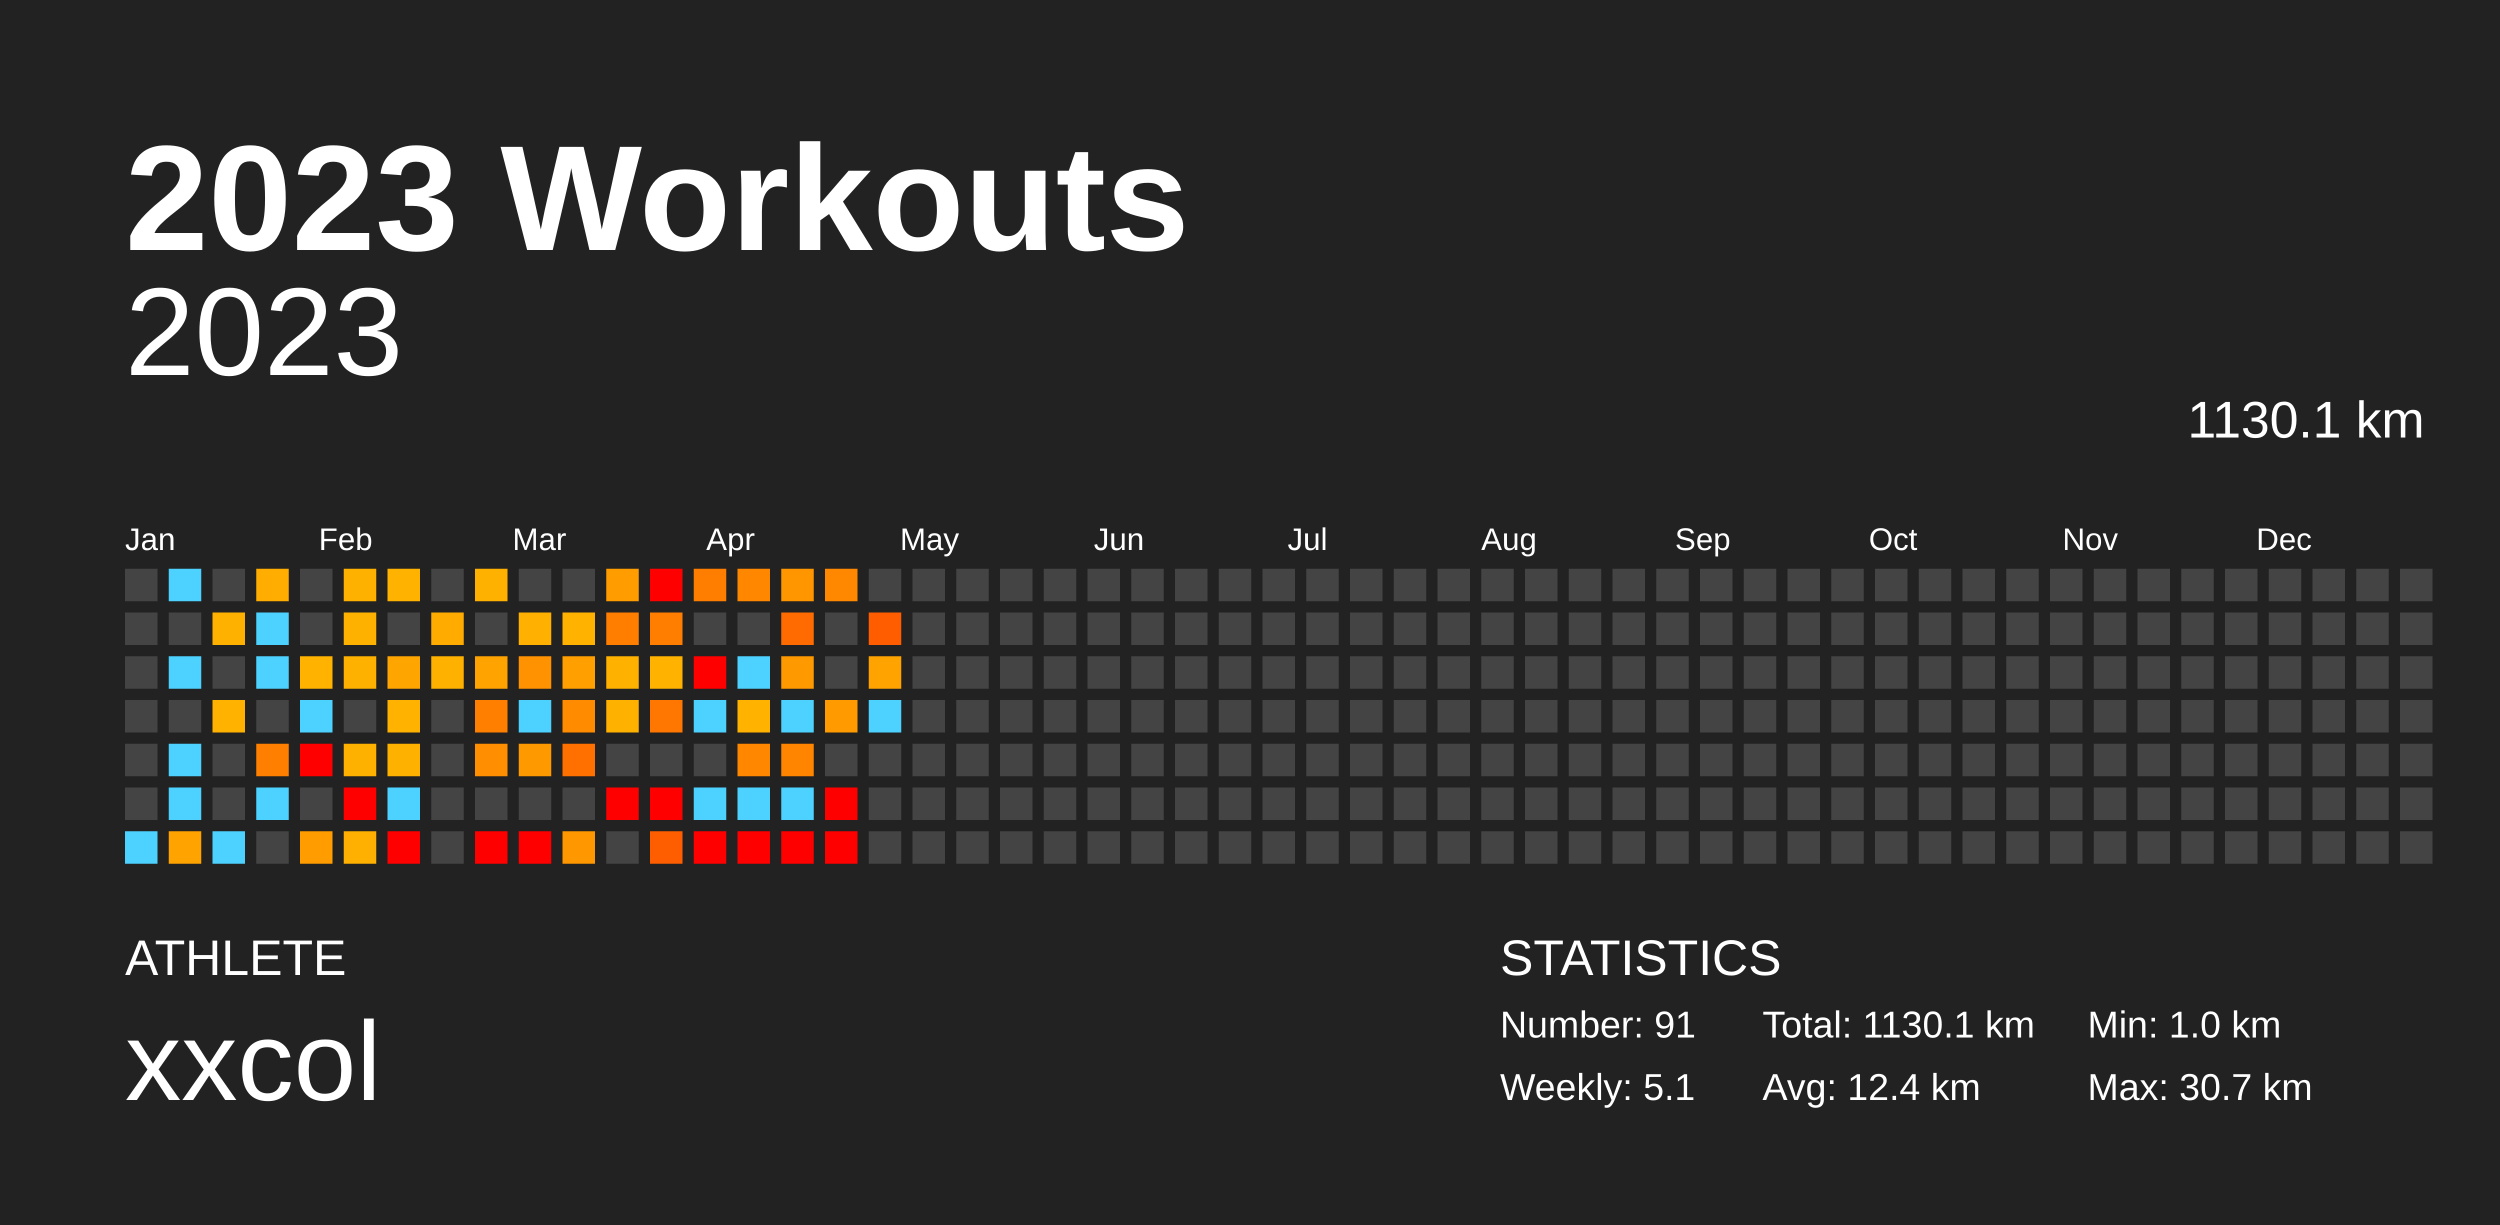
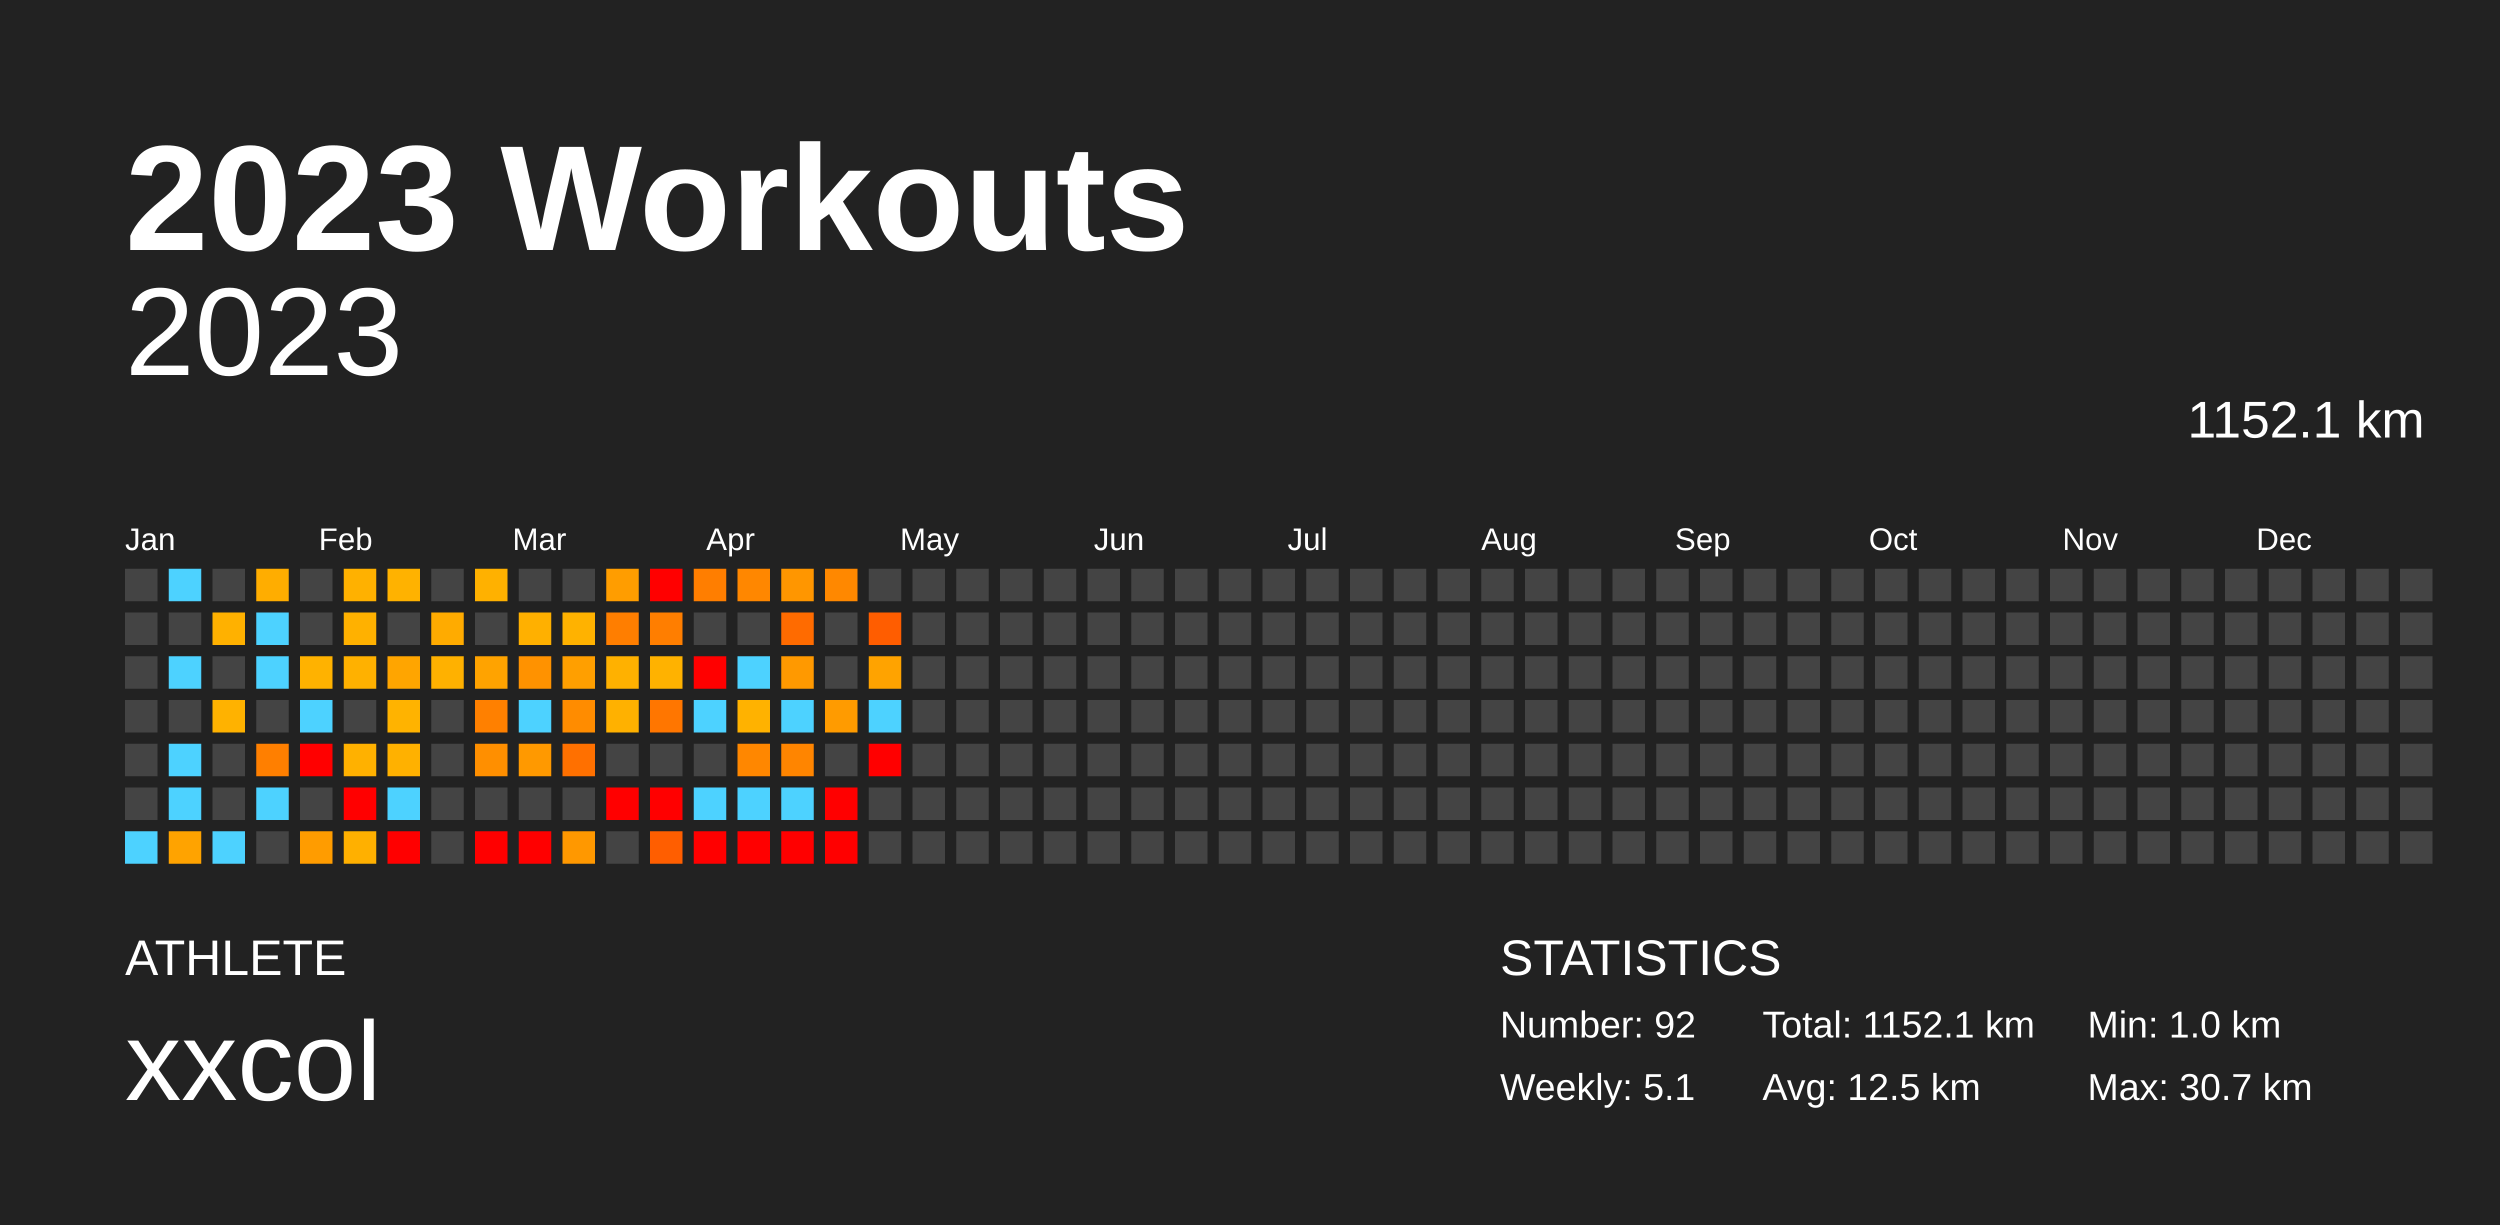
<svg xmlns="http://www.w3.org/2000/svg" baseProfile="full" height="98mm" version="1.1" viewBox="0,0,200,98" width="200mm">
  <defs />
  <rect fill="#222222" height="98" width="200" x="0" y="0" />
  <text fill="#FFFFFF" style="font-size:12px; font-family:Arial; font-weight:bold;" x="10" y="20">2023 Workouts</text>
  <text fill="#FFFFFF" style="font-size:4px; font-family:Arial" x="10" y="78">ATHLETE</text>
  <text fill="#FFFFFF" style="font-size:9px; font-family:Arial" x="10" y="88">xxcol</text>
  <text fill="#FFFFFF" style="font-size:4px; font-family:Arial" x="120" y="78">STATISTICS</text>
-   <text fill="#FFFFFF" style="font-size:3px; font-family:Arial" x="120" y="83">Number: 91</text>
+   <text fill="#FFFFFF" style="font-size:3px; font-family:Arial" x="120" y="83">Number: 92</text>
  <text fill="#FFFFFF" style="font-size:3px; font-family:Arial" x="120" y="88">Weekly: 5.1</text>
-   <text fill="#FFFFFF" style="font-size:3px; font-family:Arial" x="141" y="83">Total: 1130.1 km</text>
-   <text fill="#FFFFFF" style="font-size:3px; font-family:Arial" x="141" y="88">Avg: 12.4 km</text>
+   <text fill="#FFFFFF" style="font-size:3px; font-family:Arial" x="141" y="83">Total: 1152.1 km</text>
+   <text fill="#FFFFFF" style="font-size:3px; font-family:Arial" x="141" y="88">Avg: 12.5 km</text>
  <text fill="#FFFFFF" style="font-size:3px; font-family:Arial" x="167" y="83">Min: 1.0 km</text>
  <text fill="#FFFFFF" style="font-size:3px; font-family:Arial" x="167" y="88">Max: 30.7 km</text>
  <text alignment-baseline="hanging" fill="#FFFFFF" style="font-size:10.0px; font-family:Arial;" x="10" y="30">2023</text>
-   <text alignment-baseline="hanging" fill="#FFFFFF" style="font-size:4.125px; font-family:Arial;" x="175" y="35">1130.1 km</text>
+   <text alignment-baseline="hanging" fill="#FFFFFF" style="font-size:4.125px; font-family:Arial;" x="175" y="35">1152.1 km</text>
  <text fill="#FFFFFF" style="font-size:2.5px; font-family:Arial" x="10.0" y="44">Jan</text>
  <text fill="#FFFFFF" style="font-size:2.5px; font-family:Arial" x="25.5" y="44">Feb</text>
  <text fill="#FFFFFF" style="font-size:2.5px; font-family:Arial" x="41.0" y="44">Mar</text>
  <text fill="#FFFFFF" style="font-size:2.5px; font-family:Arial" x="56.5" y="44">Apr</text>
  <text fill="#FFFFFF" style="font-size:2.5px; font-family:Arial" x="72.0" y="44">May</text>
  <text fill="#FFFFFF" style="font-size:2.5px; font-family:Arial" x="87.5" y="44">Jun</text>
  <text fill="#FFFFFF" style="font-size:2.5px; font-family:Arial" x="103.0" y="44">Jul</text>
  <text fill="#FFFFFF" style="font-size:2.5px; font-family:Arial" x="118.5" y="44">Aug</text>
  <text fill="#FFFFFF" style="font-size:2.5px; font-family:Arial" x="134.0" y="44">Sep</text>
  <text fill="#FFFFFF" style="font-size:2.5px; font-family:Arial" x="149.5" y="44">Oct</text>
  <text fill="#FFFFFF" style="font-size:2.5px; font-family:Arial" x="165.0" y="44">Nov</text>
  <text fill="#FFFFFF" style="font-size:2.5px; font-family:Arial" x="180.5" y="44">Dec</text>
  <rect fill="#444444" height="2.6" width="2.6" x="10.0" y="45.5" />
  <rect fill="#444444" height="2.6" width="2.6" x="10.0" y="49.0" />
  <rect fill="#444444" height="2.6" width="2.6" x="10.0" y="52.5" />
  <rect fill="#444444" height="2.6" width="2.6" x="10.0" y="56.0" />
  <rect fill="#444444" height="2.6" width="2.6" x="10.0" y="59.5" />
  <rect fill="#444444" height="2.6" width="2.6" x="10.0" y="63.0" />
  <rect fill="#4dd2ff" height="2.6" width="2.6" x="10.0" y="66.5" />
  <rect fill="#4dd2ff" height="2.6" width="2.6" x="13.5" y="45.5" />
  <rect fill="#444444" height="2.6" width="2.6" x="13.5" y="49.0" />
  <rect fill="#4dd2ff" height="2.6" width="2.6" x="13.5" y="52.5" />
  <rect fill="#444444" height="2.6" width="2.6" x="13.5" y="56.0" />
  <rect fill="#4dd2ff" height="2.6" width="2.6" x="13.5" y="59.5" />
  <rect fill="#4dd2ff" height="2.6" width="2.6" x="13.5" y="63.0" />
  <rect fill="#ffa300" height="2.6" width="2.6" x="13.5" y="66.5" />
  <rect fill="#444444" height="2.6" width="2.6" x="17.0" y="45.5" />
  <rect fill="#ffb100" height="2.6" width="2.6" x="17.0" y="49.0" />
  <rect fill="#444444" height="2.6" width="2.6" x="17.0" y="52.5" />
  <rect fill="#ffb200" height="2.6" width="2.6" x="17.0" y="56.0" />
  <rect fill="#444444" height="2.6" width="2.6" x="17.0" y="59.5" />
  <rect fill="#444444" height="2.6" width="2.6" x="17.0" y="63.0" />
  <rect fill="#4dd2ff" height="2.6" width="2.6" x="17.0" y="66.5" />
  <rect fill="#ffad00" height="2.6" width="2.6" x="20.5" y="45.5" />
  <rect fill="#4dd2ff" height="2.6" width="2.6" x="20.5" y="49.0" />
  <rect fill="#4dd2ff" height="2.6" width="2.6" x="20.5" y="52.5" />
  <rect fill="#444444" height="2.6" width="2.6" x="20.5" y="56.0" />
  <rect fill="#ff7f00" height="2.6" width="2.6" x="20.5" y="59.5" />
  <rect fill="#4dd2ff" height="2.6" width="2.6" x="20.5" y="63.0" />
  <rect fill="#444444" height="2.6" width="2.6" x="20.5" y="66.5" />
  <rect fill="#444444" height="2.6" width="2.6" x="24.0" y="45.5" />
  <rect fill="#444444" height="2.6" width="2.6" x="24.0" y="49.0" />
  <rect fill="#ffb200" height="2.6" width="2.6" x="24.0" y="52.5" />
  <rect fill="#4dd2ff" height="2.6" width="2.6" x="24.0" y="56.0" />
  <rect fill="red" height="2.6" width="2.6" x="24.0" y="59.5" />
  <rect fill="#444444" height="2.6" width="2.6" x="24.0" y="63.0" />
  <rect fill="#ff9c00" height="2.6" width="2.6" x="24.0" y="66.5" />
  <rect fill="#ffb100" height="2.6" width="2.6" x="27.5" y="45.5" />
  <rect fill="#ffb100" height="2.6" width="2.6" x="27.5" y="49.0" />
  <rect fill="#ffb100" height="2.6" width="2.6" x="27.5" y="52.5" />
  <rect fill="#444444" height="2.6" width="2.6" x="27.5" y="56.0" />
  <rect fill="#ffb100" height="2.6" width="2.6" x="27.5" y="59.5" />
  <rect fill="red" height="2.6" width="2.6" x="27.5" y="63.0" />
  <rect fill="#ffb000" height="2.6" width="2.6" x="27.5" y="66.5" />
  <rect fill="#ffb200" height="2.6" width="2.6" x="31.0" y="45.5" />
  <rect fill="#444444" height="2.6" width="2.6" x="31.0" y="49.0" />
  <rect fill="#ffa500" height="2.6" width="2.6" x="31.0" y="52.5" />
  <rect fill="#ffb300" height="2.6" width="2.6" x="31.0" y="56.0" />
  <rect fill="#ffb100" height="2.6" width="2.6" x="31.0" y="59.5" />
  <rect fill="#4dd2ff" height="2.6" width="2.6" x="31.0" y="63.0" />
  <rect fill="red" height="2.6" width="2.6" x="31.0" y="66.5" />
  <rect fill="#444444" height="2.6" width="2.6" x="34.5" y="45.5" />
  <rect fill="#ffab00" height="2.6" width="2.6" x="34.5" y="49.0" />
  <rect fill="#ffb100" height="2.6" width="2.6" x="34.5" y="52.5" />
  <rect fill="#444444" height="2.6" width="2.6" x="34.5" y="56.0" />
  <rect fill="#444444" height="2.6" width="2.6" x="34.5" y="59.5" />
  <rect fill="#444444" height="2.6" width="2.6" x="34.5" y="63.0" />
  <rect fill="#444444" height="2.6" width="2.6" x="34.5" y="66.5" />
  <rect fill="#ffb100" height="2.6" width="2.6" x="38.0" y="45.5" />
  <rect fill="#444444" height="2.6" width="2.6" x="38.0" y="49.0" />
  <rect fill="#ffa300" height="2.6" width="2.6" x="38.0" y="52.5" />
  <rect fill="#ff8000" height="2.6" width="2.6" x="38.0" y="56.0" />
  <rect fill="#ff8f00" height="2.6" width="2.6" x="38.0" y="59.5" />
  <rect fill="#444444" height="2.6" width="2.6" x="38.0" y="63.0" />
  <rect fill="red" height="2.6" width="2.6" x="38.0" y="66.5" />
  <rect fill="#444444" height="2.6" width="2.6" x="41.5" y="45.5" />
  <rect fill="#ffb000" height="2.6" width="2.6" x="41.5" y="49.0" />
  <rect fill="#ff9200" height="2.6" width="2.6" x="41.5" y="52.5" />
  <rect fill="#4dd2ff" height="2.6" width="2.6" x="41.5" y="56.0" />
  <rect fill="#ff9900" height="2.6" width="2.6" x="41.5" y="59.5" />
  <rect fill="#444444" height="2.6" width="2.6" x="41.5" y="63.0" />
  <rect fill="red" height="2.6" width="2.6" x="41.5" y="66.5" />
  <rect fill="#444444" height="2.6" width="2.6" x="45.0" y="45.5" />
  <rect fill="#ffb200" height="2.6" width="2.6" x="45.0" y="49.0" />
  <rect fill="#ff9f00" height="2.6" width="2.6" x="45.0" y="52.5" />
  <rect fill="#ff8c00" height="2.6" width="2.6" x="45.0" y="56.0" />
  <rect fill="#ff7000" height="2.6" width="2.6" x="45.0" y="59.5" />
  <rect fill="#444444" height="2.6" width="2.6" x="45.0" y="63.0" />
  <rect fill="#ff9800" height="2.6" width="2.6" x="45.0" y="66.5" />
  <rect fill="#ff9d00" height="2.6" width="2.6" x="48.5" y="45.5" />
  <rect fill="#ff7e00" height="2.6" width="2.6" x="48.5" y="49.0" />
  <rect fill="#ffb100" height="2.6" width="2.6" x="48.5" y="52.5" />
  <rect fill="#ffb100" height="2.6" width="2.6" x="48.5" y="56.0" />
  <rect fill="#444444" height="2.6" width="2.6" x="48.5" y="59.5" />
  <rect fill="red" height="2.6" width="2.6" x="48.5" y="63.0" />
  <rect fill="#444444" height="2.6" width="2.6" x="48.5" y="66.5" />
  <rect fill="red" height="2.6" width="2.6" x="52.0" y="45.5" />
  <rect fill="#ff7e00" height="2.6" width="2.6" x="52.0" y="49.0" />
  <rect fill="#ffb200" height="2.6" width="2.6" x="52.0" y="52.5" />
  <rect fill="#ff7600" height="2.6" width="2.6" x="52.0" y="56.0" />
  <rect fill="#444444" height="2.6" width="2.6" x="52.0" y="59.5" />
  <rect fill="red" height="2.6" width="2.6" x="52.0" y="63.0" />
  <rect fill="#ff5e00" height="2.6" width="2.6" x="52.0" y="66.5" />
  <rect fill="#ff7e00" height="2.6" width="2.6" x="55.5" y="45.5" />
  <rect fill="#444444" height="2.6" width="2.6" x="55.5" y="49.0" />
  <rect fill="red" height="2.6" width="2.6" x="55.5" y="52.5" />
  <rect fill="#4dd2ff" height="2.6" width="2.6" x="55.5" y="56.0" />
  <rect fill="#444444" height="2.6" width="2.6" x="55.5" y="59.5" />
  <rect fill="#4dd2ff" height="2.6" width="2.6" x="55.5" y="63.0" />
  <rect fill="red" height="2.6" width="2.6" x="55.5" y="66.5" />
  <rect fill="#ff8700" height="2.6" width="2.6" x="59.0" y="45.5" />
  <rect fill="#444444" height="2.6" width="2.6" x="59.0" y="49.0" />
  <rect fill="#4dd2ff" height="2.6" width="2.6" x="59.0" y="52.5" />
  <rect fill="#ffb200" height="2.6" width="2.6" x="59.0" y="56.0" />
  <rect fill="#ff8700" height="2.6" width="2.6" x="59.0" y="59.5" />
  <rect fill="#4dd2ff" height="2.6" width="2.6" x="59.0" y="63.0" />
  <rect fill="red" height="2.6" width="2.6" x="59.0" y="66.5" />
  <rect fill="#ff9600" height="2.6" width="2.6" x="62.5" y="45.5" />
  <rect fill="#ff6b00" height="2.6" width="2.6" x="62.5" y="49.0" />
  <rect fill="#ff9900" height="2.6" width="2.6" x="62.5" y="52.5" />
  <rect fill="#4dd2ff" height="2.6" width="2.6" x="62.5" y="56.0" />
  <rect fill="#ff8500" height="2.6" width="2.6" x="62.5" y="59.5" />
  <rect fill="#4dd2ff" height="2.6" width="2.6" x="62.5" y="63.0" />
  <rect fill="red" height="2.6" width="2.6" x="62.5" y="66.5" />
  <rect fill="#ff8800" height="2.6" width="2.6" x="66.0" y="45.5" />
  <rect fill="#444444" height="2.6" width="2.6" x="66.0" y="49.0" />
  <rect fill="#444444" height="2.6" width="2.6" x="66.0" y="52.5" />
  <rect fill="#ff9b00" height="2.6" width="2.6" x="66.0" y="56.0" />
  <rect fill="#444444" height="2.6" width="2.6" x="66.0" y="59.5" />
  <rect fill="red" height="2.6" width="2.6" x="66.0" y="63.0" />
  <rect fill="red" height="2.6" width="2.6" x="66.0" y="66.5" />
  <rect fill="#444444" height="2.6" width="2.6" x="69.5" y="45.5" />
  <rect fill="#ff5d00" height="2.6" width="2.6" x="69.5" y="49.0" />
  <rect fill="#ffa300" height="2.6" width="2.6" x="69.5" y="52.5" />
  <rect fill="#4dd2ff" height="2.6" width="2.6" x="69.5" y="56.0" />
-   <rect fill="#444444" height="2.6" width="2.6" x="69.5" y="59.5" />
+   <rect fill="red" height="2.6" width="2.6" x="69.5" y="59.5" />
  <rect fill="#444444" height="2.6" width="2.6" x="69.5" y="63.0" />
  <rect fill="#444444" height="2.6" width="2.6" x="69.5" y="66.5" />
  <rect fill="#444444" height="2.6" width="2.6" x="73.0" y="45.5" />
  <rect fill="#444444" height="2.6" width="2.6" x="73.0" y="49.0" />
  <rect fill="#444444" height="2.6" width="2.6" x="73.0" y="52.5" />
  <rect fill="#444444" height="2.6" width="2.6" x="73.0" y="56.0" />
  <rect fill="#444444" height="2.6" width="2.6" x="73.0" y="59.5" />
  <rect fill="#444444" height="2.6" width="2.6" x="73.0" y="63.0" />
  <rect fill="#444444" height="2.6" width="2.6" x="73.0" y="66.5" />
  <rect fill="#444444" height="2.6" width="2.6" x="76.5" y="45.5" />
  <rect fill="#444444" height="2.6" width="2.6" x="76.5" y="49.0" />
  <rect fill="#444444" height="2.6" width="2.6" x="76.5" y="52.5" />
  <rect fill="#444444" height="2.6" width="2.6" x="76.5" y="56.0" />
  <rect fill="#444444" height="2.6" width="2.6" x="76.5" y="59.5" />
  <rect fill="#444444" height="2.6" width="2.6" x="76.5" y="63.0" />
  <rect fill="#444444" height="2.6" width="2.6" x="76.5" y="66.5" />
  <rect fill="#444444" height="2.6" width="2.6" x="80.0" y="45.5" />
  <rect fill="#444444" height="2.6" width="2.6" x="80.0" y="49.0" />
  <rect fill="#444444" height="2.6" width="2.6" x="80.0" y="52.5" />
  <rect fill="#444444" height="2.6" width="2.6" x="80.0" y="56.0" />
  <rect fill="#444444" height="2.6" width="2.6" x="80.0" y="59.5" />
  <rect fill="#444444" height="2.6" width="2.6" x="80.0" y="63.0" />
  <rect fill="#444444" height="2.6" width="2.6" x="80.0" y="66.5" />
  <rect fill="#444444" height="2.6" width="2.6" x="83.5" y="45.5" />
  <rect fill="#444444" height="2.6" width="2.6" x="83.5" y="49.0" />
  <rect fill="#444444" height="2.6" width="2.6" x="83.5" y="52.5" />
  <rect fill="#444444" height="2.6" width="2.6" x="83.5" y="56.0" />
  <rect fill="#444444" height="2.6" width="2.6" x="83.5" y="59.5" />
  <rect fill="#444444" height="2.6" width="2.6" x="83.5" y="63.0" />
  <rect fill="#444444" height="2.6" width="2.6" x="83.5" y="66.5" />
  <rect fill="#444444" height="2.6" width="2.6" x="87.0" y="45.5" />
  <rect fill="#444444" height="2.6" width="2.6" x="87.0" y="49.0" />
  <rect fill="#444444" height="2.6" width="2.6" x="87.0" y="52.5" />
  <rect fill="#444444" height="2.6" width="2.6" x="87.0" y="56.0" />
  <rect fill="#444444" height="2.6" width="2.6" x="87.0" y="59.5" />
  <rect fill="#444444" height="2.6" width="2.6" x="87.0" y="63.0" />
  <rect fill="#444444" height="2.6" width="2.6" x="87.0" y="66.5" />
  <rect fill="#444444" height="2.6" width="2.6" x="90.5" y="45.5" />
  <rect fill="#444444" height="2.6" width="2.6" x="90.5" y="49.0" />
  <rect fill="#444444" height="2.6" width="2.6" x="90.5" y="52.5" />
  <rect fill="#444444" height="2.6" width="2.6" x="90.5" y="56.0" />
  <rect fill="#444444" height="2.6" width="2.6" x="90.5" y="59.5" />
  <rect fill="#444444" height="2.6" width="2.6" x="90.5" y="63.0" />
  <rect fill="#444444" height="2.6" width="2.6" x="90.5" y="66.5" />
  <rect fill="#444444" height="2.6" width="2.6" x="94.0" y="45.5" />
  <rect fill="#444444" height="2.6" width="2.6" x="94.0" y="49.0" />
  <rect fill="#444444" height="2.6" width="2.6" x="94.0" y="52.5" />
  <rect fill="#444444" height="2.6" width="2.6" x="94.0" y="56.0" />
  <rect fill="#444444" height="2.6" width="2.6" x="94.0" y="59.5" />
  <rect fill="#444444" height="2.6" width="2.6" x="94.0" y="63.0" />
  <rect fill="#444444" height="2.6" width="2.6" x="94.0" y="66.5" />
  <rect fill="#444444" height="2.6" width="2.6" x="97.5" y="45.5" />
  <rect fill="#444444" height="2.6" width="2.6" x="97.5" y="49.0" />
  <rect fill="#444444" height="2.6" width="2.6" x="97.5" y="52.5" />
  <rect fill="#444444" height="2.6" width="2.6" x="97.5" y="56.0" />
  <rect fill="#444444" height="2.6" width="2.6" x="97.5" y="59.5" />
  <rect fill="#444444" height="2.6" width="2.6" x="97.5" y="63.0" />
  <rect fill="#444444" height="2.6" width="2.6" x="97.5" y="66.5" />
  <rect fill="#444444" height="2.6" width="2.6" x="101.0" y="45.5" />
  <rect fill="#444444" height="2.6" width="2.6" x="101.0" y="49.0" />
  <rect fill="#444444" height="2.6" width="2.6" x="101.0" y="52.5" />
  <rect fill="#444444" height="2.6" width="2.6" x="101.0" y="56.0" />
  <rect fill="#444444" height="2.6" width="2.6" x="101.0" y="59.5" />
  <rect fill="#444444" height="2.6" width="2.6" x="101.0" y="63.0" />
  <rect fill="#444444" height="2.6" width="2.6" x="101.0" y="66.5" />
  <rect fill="#444444" height="2.6" width="2.6" x="104.5" y="45.5" />
  <rect fill="#444444" height="2.6" width="2.6" x="104.5" y="49.0" />
  <rect fill="#444444" height="2.6" width="2.6" x="104.5" y="52.5" />
  <rect fill="#444444" height="2.6" width="2.6" x="104.5" y="56.0" />
  <rect fill="#444444" height="2.6" width="2.6" x="104.5" y="59.5" />
  <rect fill="#444444" height="2.6" width="2.6" x="104.5" y="63.0" />
  <rect fill="#444444" height="2.6" width="2.6" x="104.5" y="66.5" />
  <rect fill="#444444" height="2.6" width="2.6" x="108.0" y="45.5" />
  <rect fill="#444444" height="2.6" width="2.6" x="108.0" y="49.0" />
  <rect fill="#444444" height="2.6" width="2.6" x="108.0" y="52.5" />
  <rect fill="#444444" height="2.6" width="2.6" x="108.0" y="56.0" />
  <rect fill="#444444" height="2.6" width="2.6" x="108.0" y="59.5" />
  <rect fill="#444444" height="2.6" width="2.6" x="108.0" y="63.0" />
  <rect fill="#444444" height="2.6" width="2.6" x="108.0" y="66.5" />
  <rect fill="#444444" height="2.6" width="2.6" x="111.5" y="45.5" />
  <rect fill="#444444" height="2.6" width="2.6" x="111.5" y="49.0" />
  <rect fill="#444444" height="2.6" width="2.6" x="111.5" y="52.5" />
  <rect fill="#444444" height="2.6" width="2.6" x="111.5" y="56.0" />
  <rect fill="#444444" height="2.6" width="2.6" x="111.5" y="59.5" />
  <rect fill="#444444" height="2.6" width="2.6" x="111.5" y="63.0" />
  <rect fill="#444444" height="2.6" width="2.6" x="111.5" y="66.5" />
  <rect fill="#444444" height="2.6" width="2.6" x="115.0" y="45.5" />
  <rect fill="#444444" height="2.6" width="2.6" x="115.0" y="49.0" />
  <rect fill="#444444" height="2.6" width="2.6" x="115.0" y="52.5" />
  <rect fill="#444444" height="2.6" width="2.6" x="115.0" y="56.0" />
  <rect fill="#444444" height="2.6" width="2.6" x="115.0" y="59.5" />
  <rect fill="#444444" height="2.6" width="2.6" x="115.0" y="63.0" />
  <rect fill="#444444" height="2.6" width="2.6" x="115.0" y="66.5" />
  <rect fill="#444444" height="2.6" width="2.6" x="118.5" y="45.5" />
  <rect fill="#444444" height="2.6" width="2.6" x="118.5" y="49.0" />
  <rect fill="#444444" height="2.6" width="2.6" x="118.5" y="52.5" />
  <rect fill="#444444" height="2.6" width="2.6" x="118.5" y="56.0" />
  <rect fill="#444444" height="2.6" width="2.6" x="118.5" y="59.5" />
  <rect fill="#444444" height="2.6" width="2.6" x="118.5" y="63.0" />
  <rect fill="#444444" height="2.6" width="2.6" x="118.5" y="66.5" />
  <rect fill="#444444" height="2.6" width="2.6" x="122.0" y="45.5" />
  <rect fill="#444444" height="2.6" width="2.6" x="122.0" y="49.0" />
  <rect fill="#444444" height="2.6" width="2.6" x="122.0" y="52.5" />
  <rect fill="#444444" height="2.6" width="2.6" x="122.0" y="56.0" />
  <rect fill="#444444" height="2.6" width="2.6" x="122.0" y="59.5" />
  <rect fill="#444444" height="2.6" width="2.6" x="122.0" y="63.0" />
  <rect fill="#444444" height="2.6" width="2.6" x="122.0" y="66.5" />
  <rect fill="#444444" height="2.6" width="2.6" x="125.5" y="45.5" />
  <rect fill="#444444" height="2.6" width="2.6" x="125.5" y="49.0" />
  <rect fill="#444444" height="2.6" width="2.6" x="125.5" y="52.5" />
  <rect fill="#444444" height="2.6" width="2.6" x="125.5" y="56.0" />
  <rect fill="#444444" height="2.6" width="2.6" x="125.5" y="59.5" />
  <rect fill="#444444" height="2.6" width="2.6" x="125.5" y="63.0" />
  <rect fill="#444444" height="2.6" width="2.6" x="125.5" y="66.5" />
  <rect fill="#444444" height="2.6" width="2.6" x="129.0" y="45.5" />
  <rect fill="#444444" height="2.6" width="2.6" x="129.0" y="49.0" />
  <rect fill="#444444" height="2.6" width="2.6" x="129.0" y="52.5" />
  <rect fill="#444444" height="2.6" width="2.6" x="129.0" y="56.0" />
  <rect fill="#444444" height="2.6" width="2.6" x="129.0" y="59.5" />
  <rect fill="#444444" height="2.6" width="2.6" x="129.0" y="63.0" />
  <rect fill="#444444" height="2.6" width="2.6" x="129.0" y="66.5" />
  <rect fill="#444444" height="2.6" width="2.6" x="132.5" y="45.5" />
  <rect fill="#444444" height="2.6" width="2.6" x="132.5" y="49.0" />
  <rect fill="#444444" height="2.6" width="2.6" x="132.5" y="52.5" />
  <rect fill="#444444" height="2.6" width="2.6" x="132.5" y="56.0" />
  <rect fill="#444444" height="2.6" width="2.6" x="132.5" y="59.5" />
  <rect fill="#444444" height="2.6" width="2.6" x="132.5" y="63.0" />
  <rect fill="#444444" height="2.6" width="2.6" x="132.5" y="66.5" />
  <rect fill="#444444" height="2.6" width="2.6" x="136.0" y="45.5" />
  <rect fill="#444444" height="2.6" width="2.6" x="136.0" y="49.0" />
  <rect fill="#444444" height="2.6" width="2.6" x="136.0" y="52.5" />
  <rect fill="#444444" height="2.6" width="2.6" x="136.0" y="56.0" />
  <rect fill="#444444" height="2.6" width="2.6" x="136.0" y="59.5" />
  <rect fill="#444444" height="2.6" width="2.6" x="136.0" y="63.0" />
  <rect fill="#444444" height="2.6" width="2.6" x="136.0" y="66.5" />
  <rect fill="#444444" height="2.6" width="2.6" x="139.5" y="45.5" />
  <rect fill="#444444" height="2.6" width="2.6" x="139.5" y="49.0" />
  <rect fill="#444444" height="2.6" width="2.6" x="139.5" y="52.5" />
  <rect fill="#444444" height="2.6" width="2.6" x="139.5" y="56.0" />
  <rect fill="#444444" height="2.6" width="2.6" x="139.5" y="59.5" />
  <rect fill="#444444" height="2.6" width="2.6" x="139.5" y="63.0" />
  <rect fill="#444444" height="2.6" width="2.6" x="139.5" y="66.5" />
  <rect fill="#444444" height="2.6" width="2.6" x="143.0" y="45.5" />
  <rect fill="#444444" height="2.6" width="2.6" x="143.0" y="49.0" />
  <rect fill="#444444" height="2.6" width="2.6" x="143.0" y="52.5" />
  <rect fill="#444444" height="2.6" width="2.6" x="143.0" y="56.0" />
  <rect fill="#444444" height="2.6" width="2.6" x="143.0" y="59.5" />
  <rect fill="#444444" height="2.6" width="2.6" x="143.0" y="63.0" />
  <rect fill="#444444" height="2.6" width="2.6" x="143.0" y="66.5" />
  <rect fill="#444444" height="2.6" width="2.6" x="146.5" y="45.5" />
  <rect fill="#444444" height="2.6" width="2.6" x="146.5" y="49.0" />
  <rect fill="#444444" height="2.6" width="2.6" x="146.5" y="52.5" />
  <rect fill="#444444" height="2.6" width="2.6" x="146.5" y="56.0" />
  <rect fill="#444444" height="2.6" width="2.6" x="146.5" y="59.5" />
  <rect fill="#444444" height="2.6" width="2.6" x="146.5" y="63.0" />
  <rect fill="#444444" height="2.6" width="2.6" x="146.5" y="66.5" />
  <rect fill="#444444" height="2.6" width="2.6" x="150.0" y="45.5" />
  <rect fill="#444444" height="2.6" width="2.6" x="150.0" y="49.0" />
  <rect fill="#444444" height="2.6" width="2.6" x="150.0" y="52.5" />
  <rect fill="#444444" height="2.6" width="2.6" x="150.0" y="56.0" />
  <rect fill="#444444" height="2.6" width="2.6" x="150.0" y="59.5" />
  <rect fill="#444444" height="2.6" width="2.6" x="150.0" y="63.0" />
  <rect fill="#444444" height="2.6" width="2.6" x="150.0" y="66.5" />
  <rect fill="#444444" height="2.6" width="2.6" x="153.5" y="45.5" />
  <rect fill="#444444" height="2.6" width="2.6" x="153.5" y="49.0" />
  <rect fill="#444444" height="2.6" width="2.6" x="153.5" y="52.5" />
  <rect fill="#444444" height="2.6" width="2.6" x="153.5" y="56.0" />
  <rect fill="#444444" height="2.6" width="2.6" x="153.5" y="59.5" />
  <rect fill="#444444" height="2.6" width="2.6" x="153.5" y="63.0" />
  <rect fill="#444444" height="2.6" width="2.6" x="153.5" y="66.5" />
  <rect fill="#444444" height="2.6" width="2.6" x="157.0" y="45.5" />
  <rect fill="#444444" height="2.6" width="2.6" x="157.0" y="49.0" />
  <rect fill="#444444" height="2.6" width="2.6" x="157.0" y="52.5" />
  <rect fill="#444444" height="2.6" width="2.6" x="157.0" y="56.0" />
  <rect fill="#444444" height="2.6" width="2.6" x="157.0" y="59.5" />
  <rect fill="#444444" height="2.6" width="2.6" x="157.0" y="63.0" />
  <rect fill="#444444" height="2.6" width="2.6" x="157.0" y="66.5" />
  <rect fill="#444444" height="2.6" width="2.6" x="160.5" y="45.5" />
  <rect fill="#444444" height="2.6" width="2.6" x="160.5" y="49.0" />
  <rect fill="#444444" height="2.6" width="2.6" x="160.5" y="52.5" />
  <rect fill="#444444" height="2.6" width="2.6" x="160.5" y="56.0" />
  <rect fill="#444444" height="2.6" width="2.6" x="160.5" y="59.5" />
  <rect fill="#444444" height="2.6" width="2.6" x="160.5" y="63.0" />
  <rect fill="#444444" height="2.6" width="2.6" x="160.5" y="66.5" />
  <rect fill="#444444" height="2.6" width="2.6" x="164.0" y="45.5" />
  <rect fill="#444444" height="2.6" width="2.6" x="164.0" y="49.0" />
  <rect fill="#444444" height="2.6" width="2.6" x="164.0" y="52.5" />
  <rect fill="#444444" height="2.6" width="2.6" x="164.0" y="56.0" />
  <rect fill="#444444" height="2.6" width="2.6" x="164.0" y="59.5" />
  <rect fill="#444444" height="2.6" width="2.6" x="164.0" y="63.0" />
  <rect fill="#444444" height="2.6" width="2.6" x="164.0" y="66.5" />
  <rect fill="#444444" height="2.6" width="2.6" x="167.5" y="45.5" />
  <rect fill="#444444" height="2.6" width="2.6" x="167.5" y="49.0" />
  <rect fill="#444444" height="2.6" width="2.6" x="167.5" y="52.5" />
  <rect fill="#444444" height="2.6" width="2.6" x="167.5" y="56.0" />
  <rect fill="#444444" height="2.6" width="2.6" x="167.5" y="59.5" />
  <rect fill="#444444" height="2.6" width="2.6" x="167.5" y="63.0" />
  <rect fill="#444444" height="2.6" width="2.6" x="167.5" y="66.5" />
  <rect fill="#444444" height="2.6" width="2.6" x="171.0" y="45.5" />
  <rect fill="#444444" height="2.6" width="2.6" x="171.0" y="49.0" />
  <rect fill="#444444" height="2.6" width="2.6" x="171.0" y="52.5" />
  <rect fill="#444444" height="2.6" width="2.6" x="171.0" y="56.0" />
  <rect fill="#444444" height="2.6" width="2.6" x="171.0" y="59.5" />
  <rect fill="#444444" height="2.6" width="2.6" x="171.0" y="63.0" />
  <rect fill="#444444" height="2.6" width="2.6" x="171.0" y="66.5" />
  <rect fill="#444444" height="2.6" width="2.6" x="174.5" y="45.5" />
  <rect fill="#444444" height="2.6" width="2.6" x="174.5" y="49.0" />
  <rect fill="#444444" height="2.6" width="2.6" x="174.5" y="52.5" />
  <rect fill="#444444" height="2.6" width="2.6" x="174.5" y="56.0" />
  <rect fill="#444444" height="2.6" width="2.6" x="174.5" y="59.5" />
  <rect fill="#444444" height="2.6" width="2.6" x="174.5" y="63.0" />
  <rect fill="#444444" height="2.6" width="2.6" x="174.5" y="66.5" />
  <rect fill="#444444" height="2.6" width="2.6" x="178.0" y="45.5" />
  <rect fill="#444444" height="2.6" width="2.6" x="178.0" y="49.0" />
  <rect fill="#444444" height="2.6" width="2.6" x="178.0" y="52.5" />
  <rect fill="#444444" height="2.6" width="2.6" x="178.0" y="56.0" />
  <rect fill="#444444" height="2.6" width="2.6" x="178.0" y="59.5" />
  <rect fill="#444444" height="2.6" width="2.6" x="178.0" y="63.0" />
  <rect fill="#444444" height="2.6" width="2.6" x="178.0" y="66.5" />
  <rect fill="#444444" height="2.6" width="2.6" x="181.5" y="45.5" />
  <rect fill="#444444" height="2.6" width="2.6" x="181.5" y="49.0" />
  <rect fill="#444444" height="2.6" width="2.6" x="181.5" y="52.5" />
  <rect fill="#444444" height="2.6" width="2.6" x="181.5" y="56.0" />
  <rect fill="#444444" height="2.6" width="2.6" x="181.5" y="59.5" />
  <rect fill="#444444" height="2.6" width="2.6" x="181.5" y="63.0" />
  <rect fill="#444444" height="2.6" width="2.6" x="181.5" y="66.5" />
  <rect fill="#444444" height="2.6" width="2.6" x="185.0" y="45.5" />
  <rect fill="#444444" height="2.6" width="2.6" x="185.0" y="49.0" />
  <rect fill="#444444" height="2.6" width="2.6" x="185.0" y="52.5" />
  <rect fill="#444444" height="2.6" width="2.6" x="185.0" y="56.0" />
  <rect fill="#444444" height="2.6" width="2.6" x="185.0" y="59.5" />
  <rect fill="#444444" height="2.6" width="2.6" x="185.0" y="63.0" />
  <rect fill="#444444" height="2.6" width="2.6" x="185.0" y="66.5" />
  <rect fill="#444444" height="2.6" width="2.6" x="188.5" y="45.5" />
  <rect fill="#444444" height="2.6" width="2.6" x="188.5" y="49.0" />
  <rect fill="#444444" height="2.6" width="2.6" x="188.5" y="52.5" />
  <rect fill="#444444" height="2.6" width="2.6" x="188.5" y="56.0" />
  <rect fill="#444444" height="2.6" width="2.6" x="188.5" y="59.5" />
  <rect fill="#444444" height="2.6" width="2.6" x="188.5" y="63.0" />
  <rect fill="#444444" height="2.6" width="2.6" x="188.5" y="66.5" />
  <rect fill="#444444" height="2.6" width="2.6" x="192.0" y="45.5" />
  <rect fill="#444444" height="2.6" width="2.6" x="192.0" y="49.0" />
  <rect fill="#444444" height="2.6" width="2.6" x="192.0" y="52.5" />
  <rect fill="#444444" height="2.6" width="2.6" x="192.0" y="56.0" />
  <rect fill="#444444" height="2.6" width="2.6" x="192.0" y="59.5" />
  <rect fill="#444444" height="2.6" width="2.6" x="192.0" y="63.0" />
  <rect fill="#444444" height="2.6" width="2.6" x="192.0" y="66.5" />
</svg>
